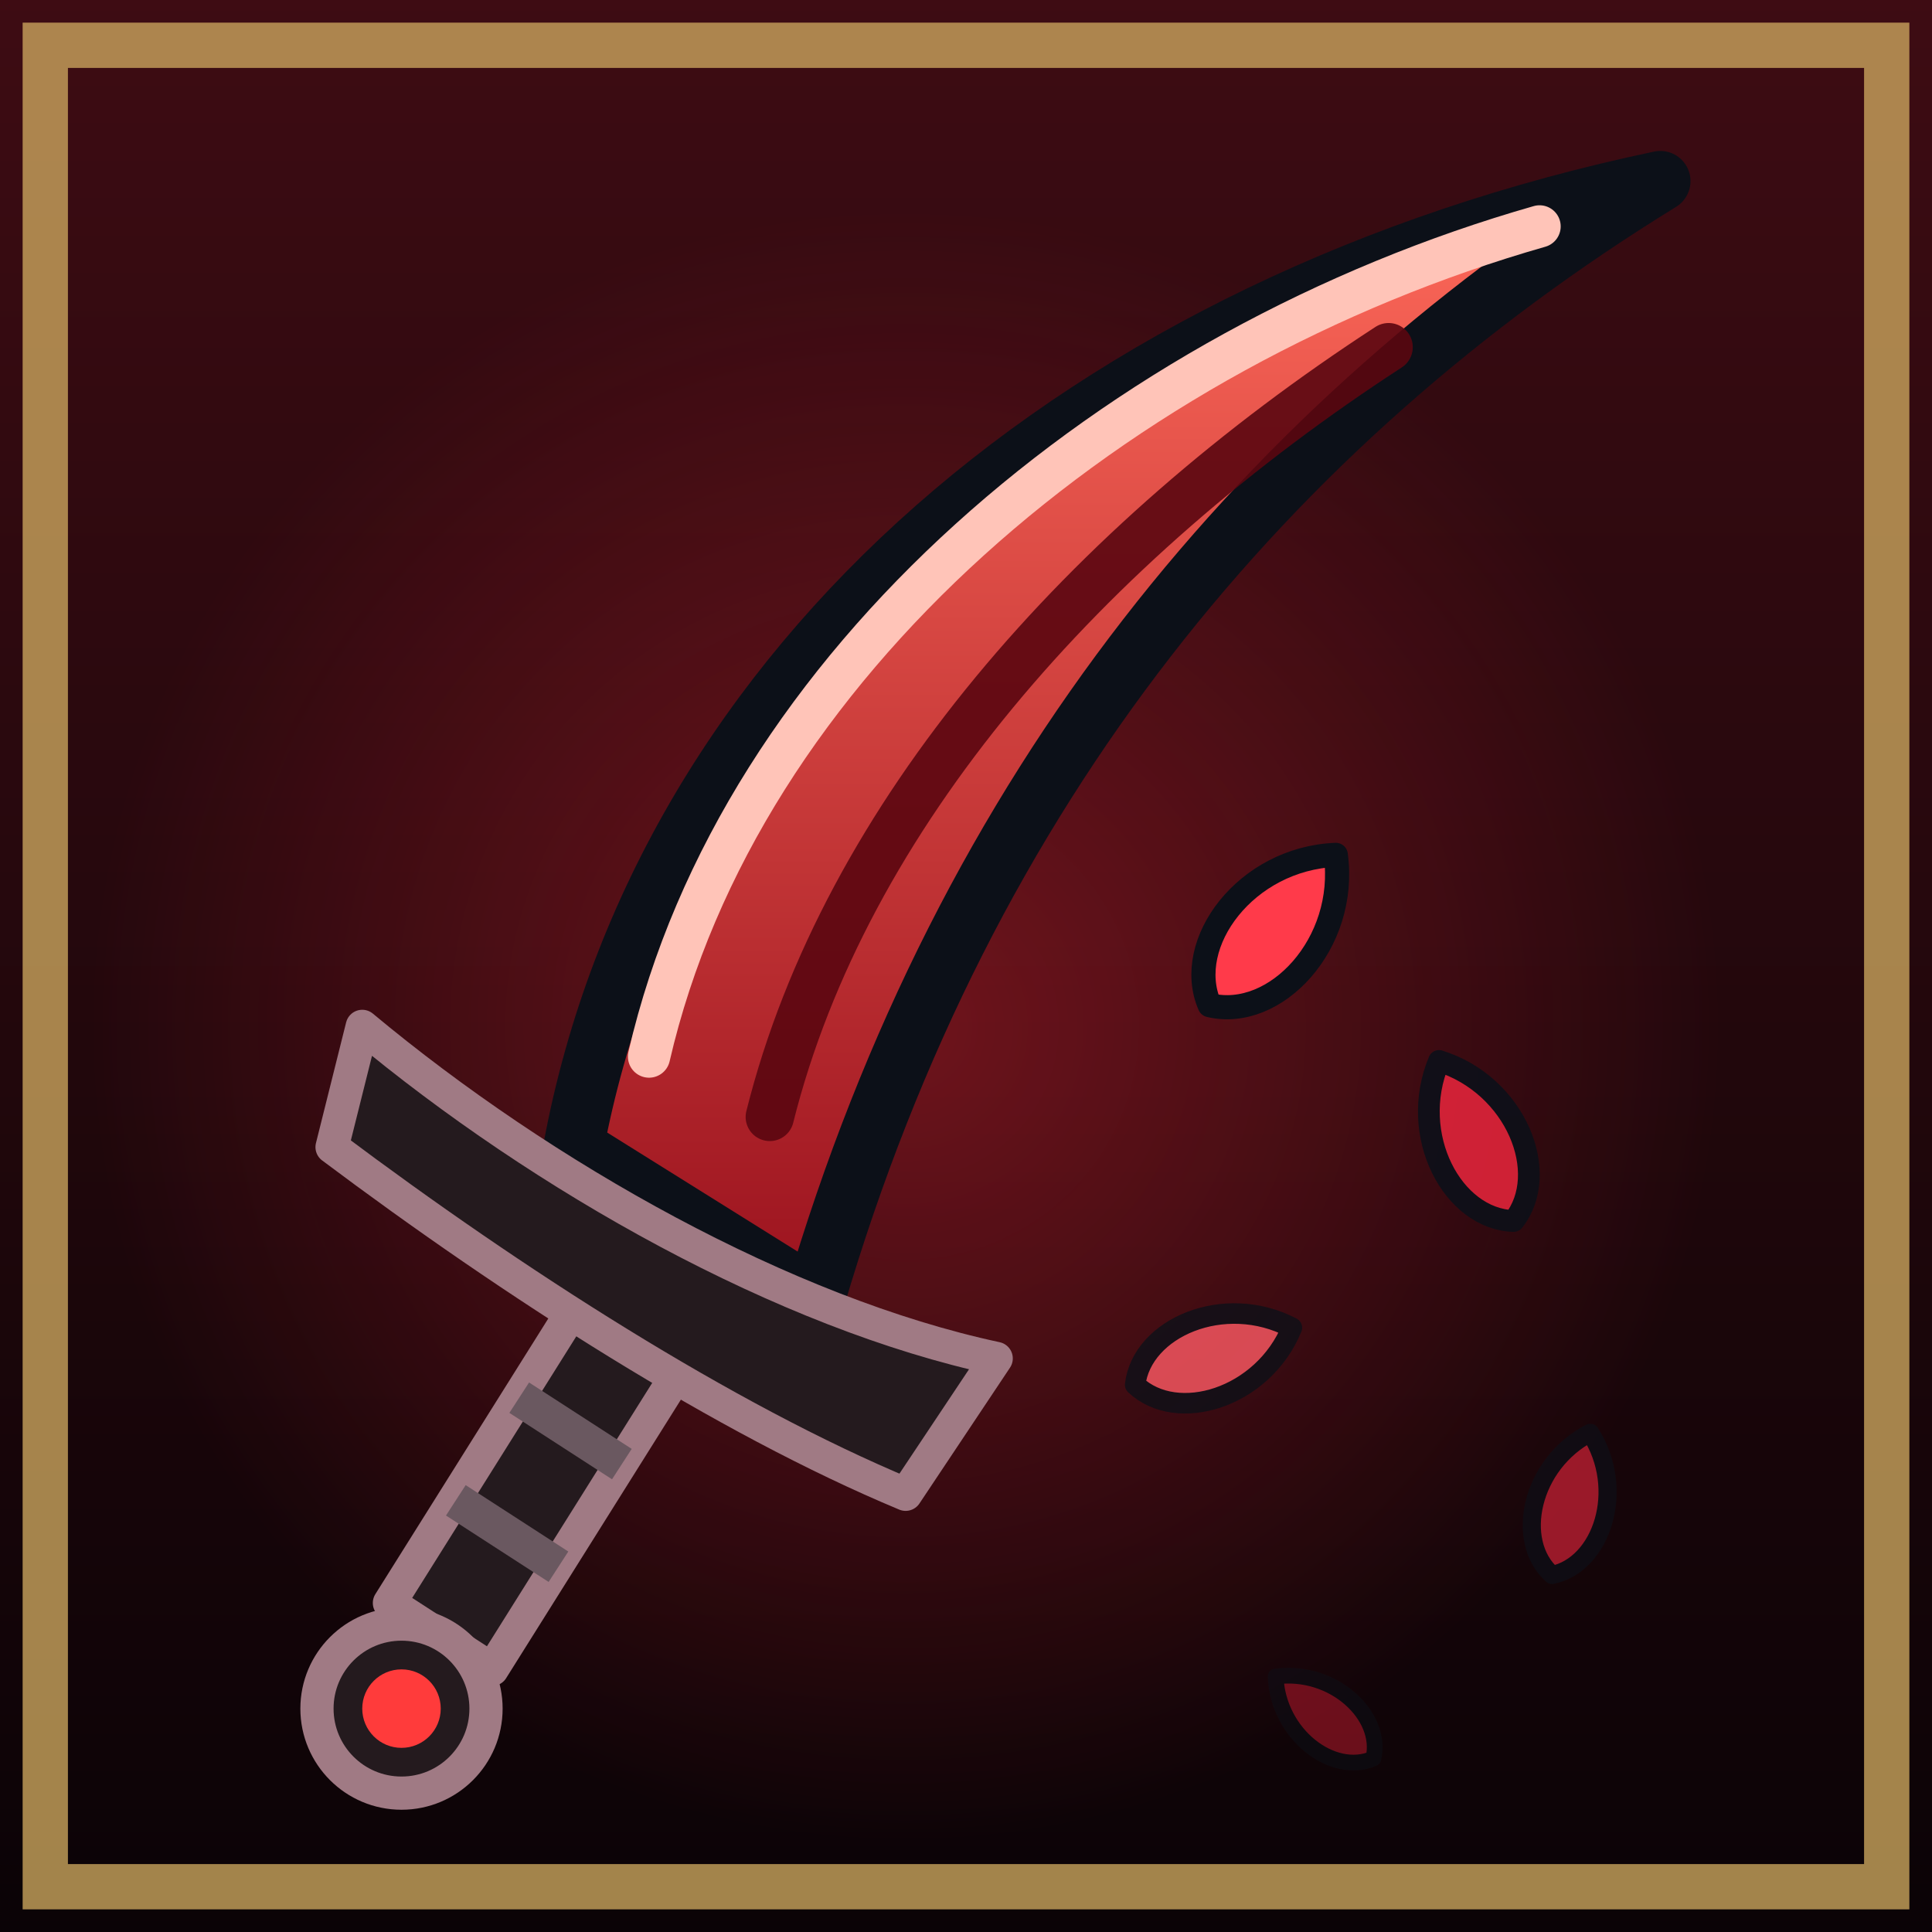
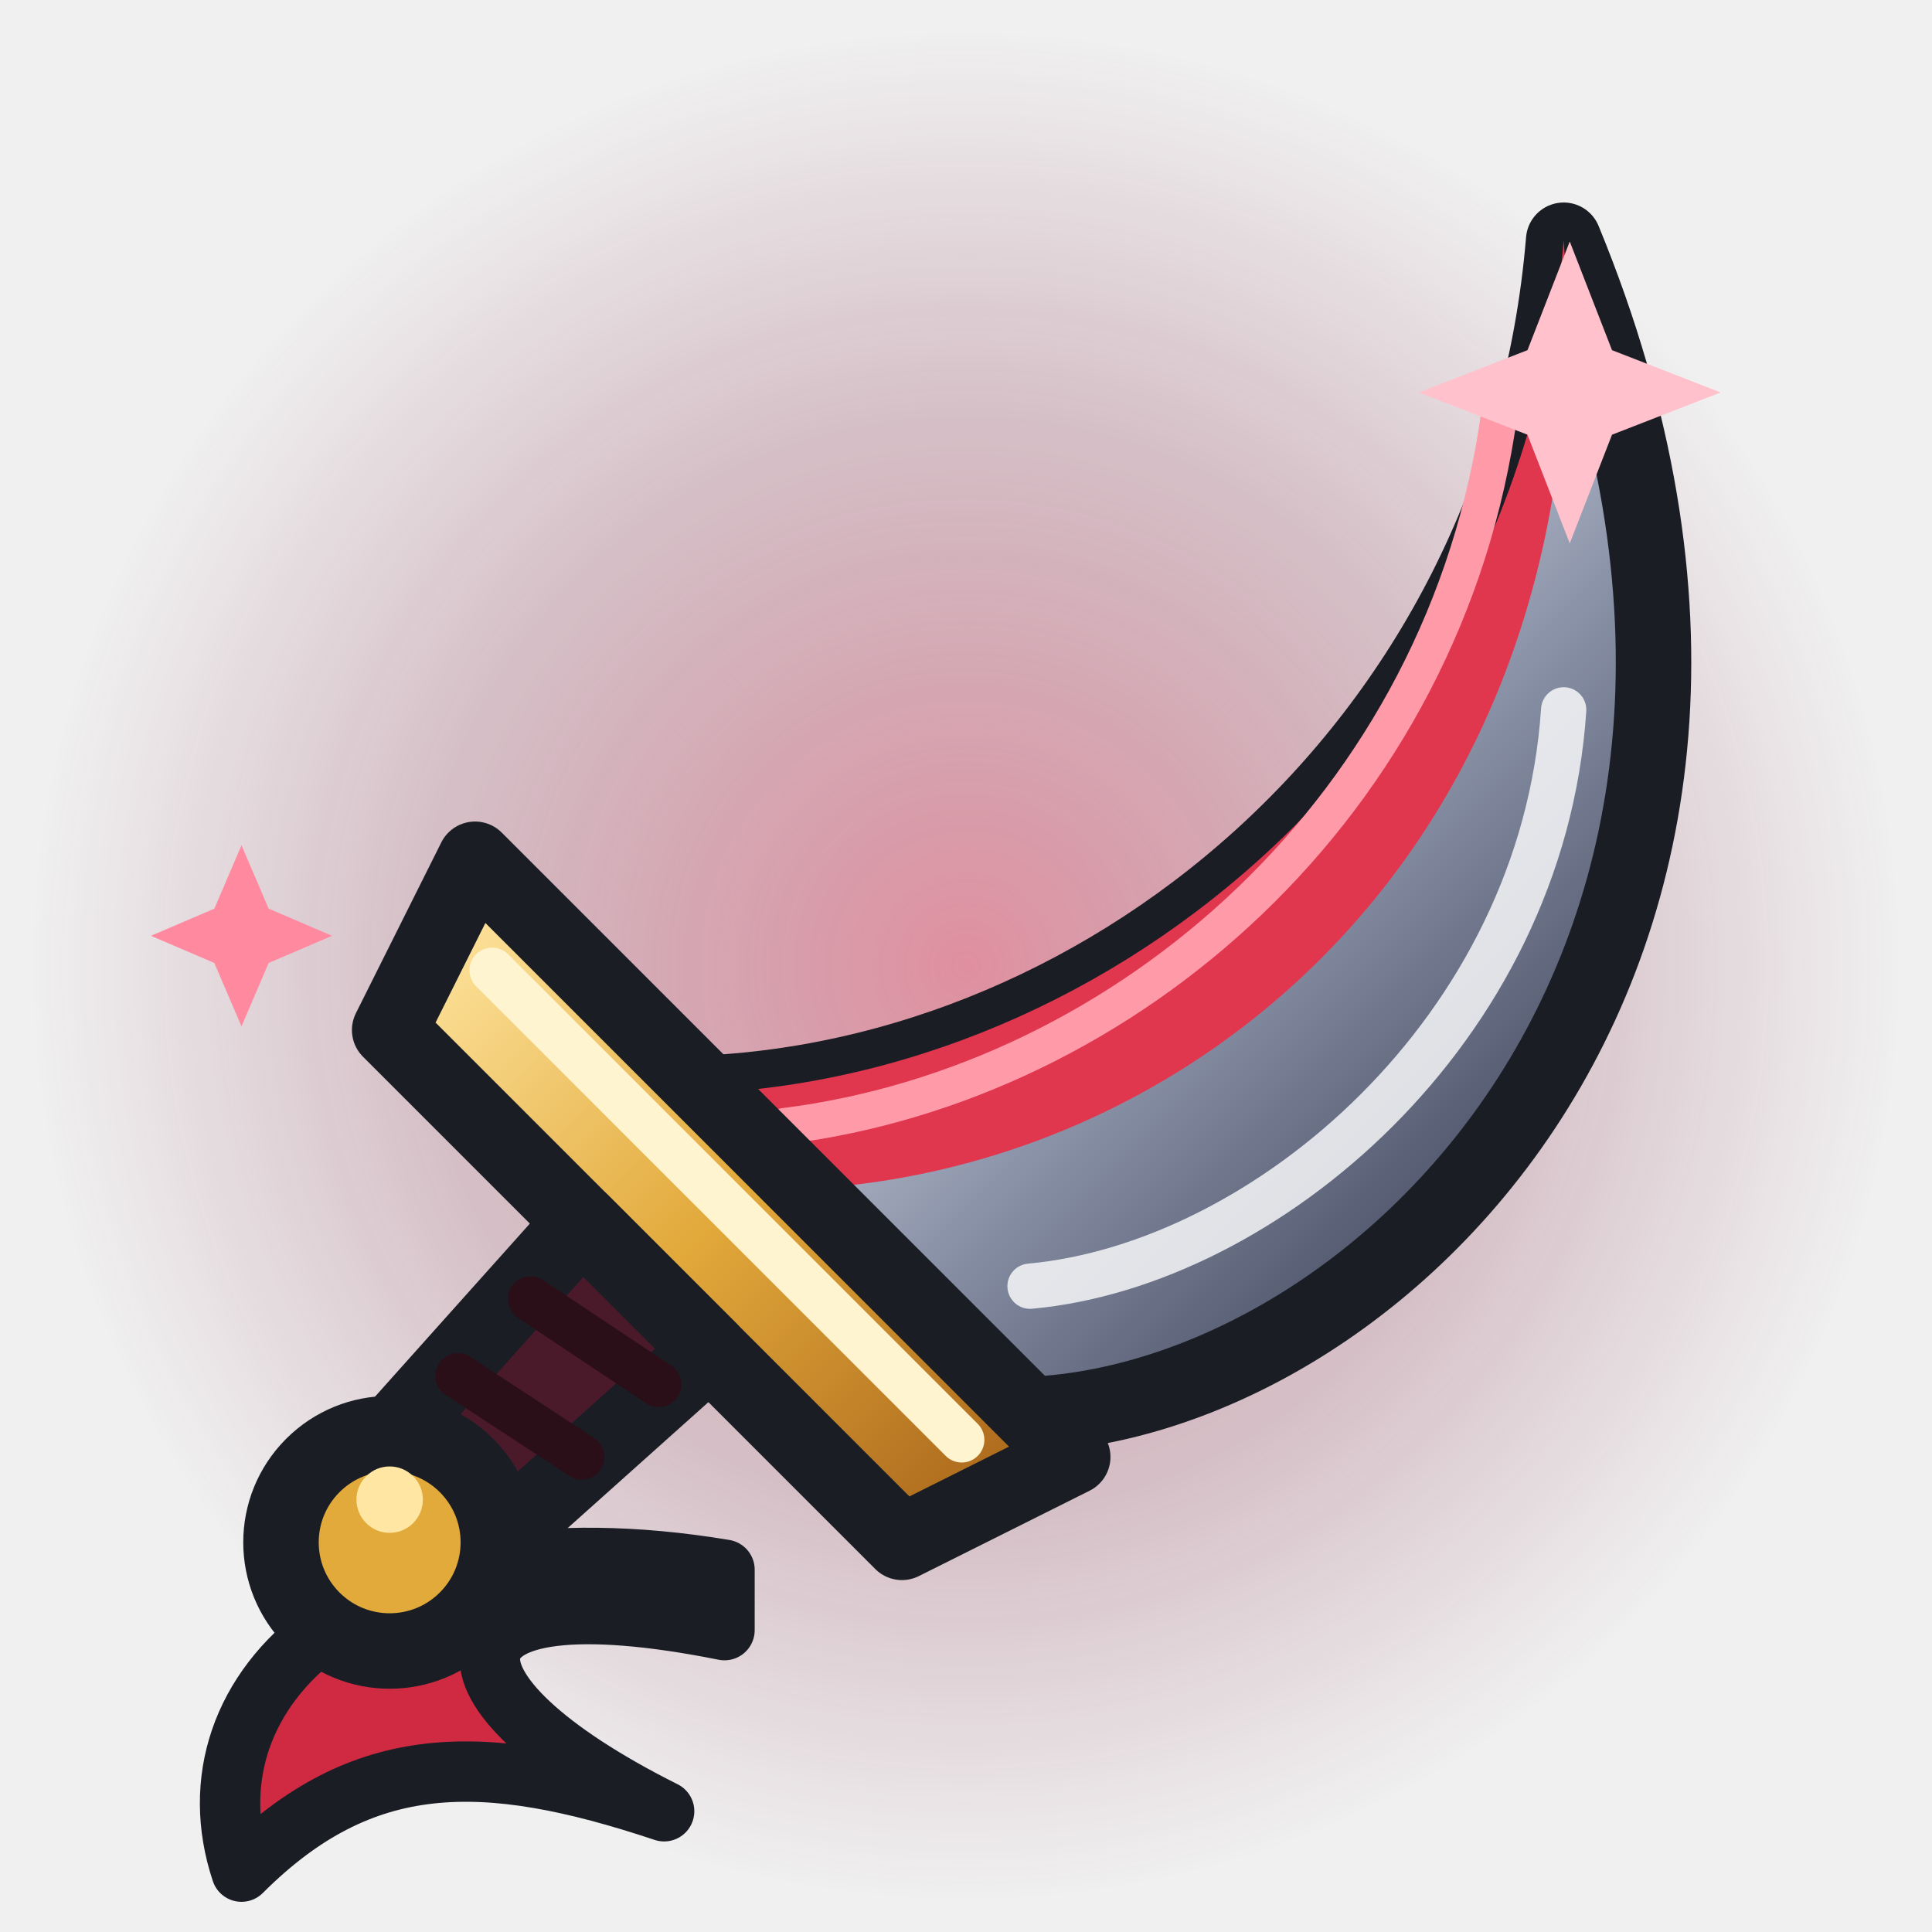
<svg xmlns="http://www.w3.org/2000/svg" width="128" height="128" viewBox="0 0 64 64">
  <defs>
-     <linearGradient id="bg" x1="0" y1="0" x2="0" y2="1">
-       <stop offset="0" stop-color="#3e0c13" />
-       <stop offset="1" stop-color="#0a0306" />
+     <radialGradient id="aura" cx="32" cy="32" r="31" gradientUnits="userSpaceOnUse">
+       <stop offset="0" stop-color="#d03050" stop-opacity="0.5" />
+       <stop offset="0.6" stop-color="#7a1a3a" stop-opacity="0.22" />
+       <stop offset="1" stop-color="#7a1a3a" stop-opacity="0" />
+     </radialGradient>
+     <linearGradient id="blade" x1="26" y1="0" x2="50" y2="0" gradientUnits="userSpaceOnUse">
+       <stop offset="0" stop-color="#d6dbe6" />
+       <stop offset="0.5" stop-color="#8a92a8" />
+       <stop offset="1" stop-color="#4a5066" />
    </linearGradient>
-     <linearGradient id="blade" x1="0" y1="0" x2="0" y2="1">
-       <stop offset="0" stop-color="#ff6a5a" />
-       <stop offset="1" stop-color="#9a121e" />
+     <linearGradient id="gold" x1="18" y1="0" x2="46" y2="0" gradientUnits="userSpaceOnUse">
+       <stop offset="0" stop-color="#ffe7a3" />
+       <stop offset="0.5" stop-color="#e2a93b" />
+       <stop offset="1" stop-color="#a8641a" />
    </linearGradient>
-     <radialGradient id="aura">
-       <stop offset="0" stop-color="#ff2a3a" stop-opacity="0.35" />
-       <stop offset="1" stop-color="#ff2a3a" stop-opacity="0" />
-     </radialGradient>
  </defs>
-   <rect width="64" height="64" fill="url(#bg)" />
-   <circle cx="30" cy="34" r="27" fill="url(#aura)" />
-   <path d="M 19 38 C 22 22 36 10 55 6 C 42 14 32 26 27 43 Z" fill="url(#blade)" stroke="#0c1018" stroke-width="2" stroke-linejoin="round" />
-   <path d="M 21.5 35 C 24.5 22 37 11.5 51 7.5" fill="none" stroke="#ffc4b8" stroke-width="1.4" stroke-linecap="round" />
-   <path d="M 25.5 37 C 28 27 36 18 46 11.5" fill="none" stroke="#5a0610" stroke-width="1.6" stroke-linecap="round" opacity="0.9" />
-   <g fill="#241a1e" stroke="#a07a84" stroke-width="1.1" stroke-linejoin="round">
-     <polygon points="22.7,45.1 19.3,42.9 12.9,53.1 16.3,55.3" />
-     <path d="M 12 34 C 18 39 26 43.5 33 45 L 30 49.5 C 24 47 17 42.5 11 38 Z" />
-     <circle cx="13.3" cy="56.6" r="2.8" />
+   <circle cx="32" cy="32" r="31" fill="url(#aura)" />
+   <path d="M 24 52 C 12 50 6 56 8 62 C 12 58 16 58 22 60 C 14 56 14 52 24 54 Z" fill="#d02a42" stroke="#1a1d24" stroke-width="2" stroke-linejoin="round" />
+   <g transform="rotate(45 32 32)">
+     <path d="M 29 1 C 53 11 52 34 43 42 L 28 42 C 38 32 40 14 29 1 Z" fill="url(#blade)" stroke="#1a1d24" stroke-width="2.5" stroke-linejoin="round" />
+     <path d="M 29 1 C 40 14 38 32 28 42 L 32.5 42 C 42.5 32 44 14 29 1 Z" fill="#e0364e" />
+     <path d="M 31.5 6.5 C 39.5 17 38.5 31 31.5 40" fill="none" stroke="#ff9aa8" stroke-width="1.2" stroke-linecap="round" />
+     <path d="M 40 12 C 47 20 46 32 41 38" fill="none" stroke="#ffffff" stroke-width="1.5" stroke-linecap="round" opacity="0.8" />
+     <path d="M 18 41 L 46 41 L 44 47 L 20 47 Z" fill="url(#gold)" stroke="#1a1d24" stroke-width="2.5" stroke-linejoin="round" />
+     <path d="M 21 43.2 L 43 43.2" stroke="#fff4d0" stroke-width="1.5" stroke-linecap="round" />
+     <path d="M 29 47 L 35 47 L 34.5 56 L 29.5 56 Z" fill="#4a1a2a" stroke="#1a1d24" stroke-width="2.5" stroke-linejoin="round" />
+     <path d="M 29.6 50 L 34.6 49 M 29.7 53.5 L 34.5 52.5" stroke="#2a0e18" stroke-width="1.5" stroke-linecap="round" />
+     <circle cx="32" cy="59" r="3.6" fill="#e2a93b" stroke="#1a1d24" stroke-width="2.5" />
+     <circle cx="31" cy="58" r="1.1" fill="#ffe7a3" />
  </g>
-   <path d="M 17.2 46.3 L 20.6 48.5 M 15.1 49.7 L 18.5 51.9" stroke="#6a5860" stroke-width="1.2" />
-   <circle cx="13.3" cy="56.6" r="1.3" fill="#ff3b3b" />
-   <g stroke="#0c1018" stroke-width="0.8" stroke-linejoin="round">
-     <path d="M 0 -3.5 C 2.2 -1.5 2 2 0 3 C -2 2 -2.2 -1.5 0 -3.5 Z" transform="translate(42 31) rotate(40)" fill="#ff3a4a" />
-     <path d="M 0 -3.5 C 2.2 -1.5 2 2 0 3 C -2 2 -2.2 -1.5 0 -3.5 Z" transform="translate(49 38) rotate(-25) scale(0.9)" fill="#e0233a" opacity="0.9" />
-     <path d="M 0 -3.5 C 2.2 -1.5 2 2 0 3 C -2 2 -2.2 -1.5 0 -3.5 Z" transform="translate(40 45) rotate(70) scale(0.85)" fill="#ff5a64" opacity="0.8" />
-     <path d="M 0 -3.5 C 2.2 -1.5 2 2 0 3 C -2 2 -2.2 -1.5 0 -3.5 Z" transform="translate(52 50) rotate(15) scale(0.75)" fill="#e0233a" opacity="0.65" />
-     <path d="M 0 -3.5 C 2.2 -1.5 2 2 0 3 C -2 2 -2.2 -1.5 0 -3.5 Z" transform="translate(44 57) rotate(-50) scale(0.65)" fill="#c81a30" opacity="0.5" />
-   </g>
-   <rect x="1.5" y="1.5" width="61" height="61" fill="none" stroke="#c9a45c" stroke-width="1.5" opacity="0.8" />
+   <path d="M 52 8 L 53.4 11.6 L 57 13 L 53.4 14.4 L 52 18 L 50.6 14.4 L 47 13 L 50.6 11.6 Z" fill="#ffc2cd" />
+   <path d="M 8 28 L 8.9 30.1 L 11 31 L 8.9 31.9 L 8 34 L 7.1 31.9 L 5 31 L 7.1 30.1 Z" fill="#ff8aa0" />
</svg>
